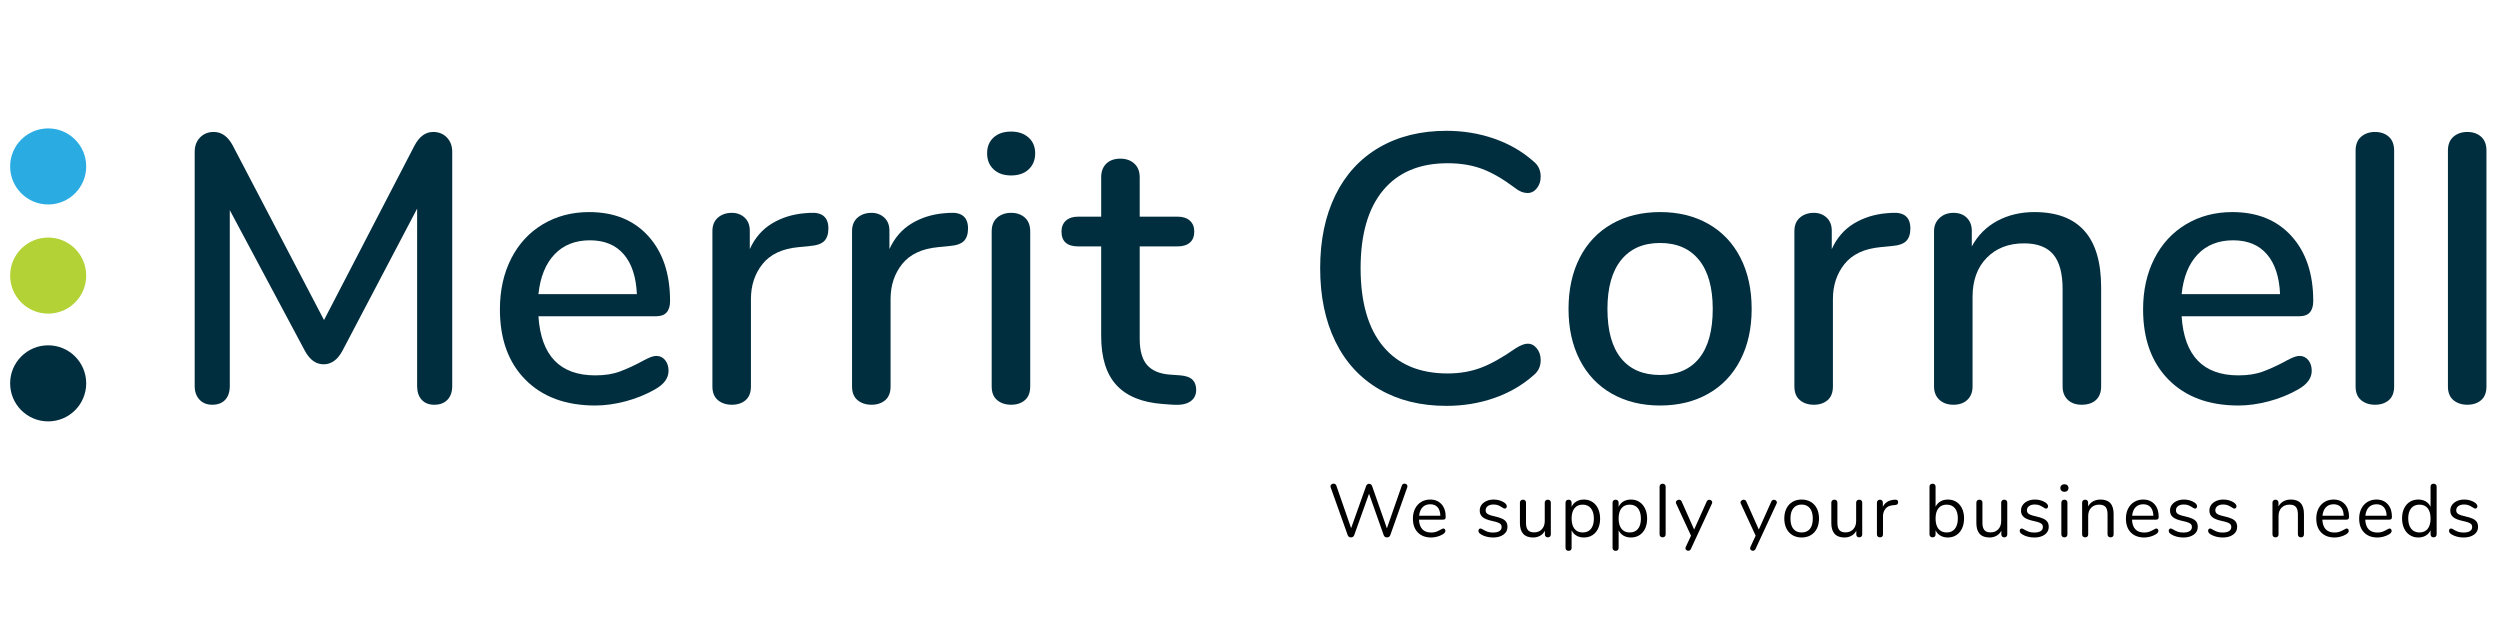
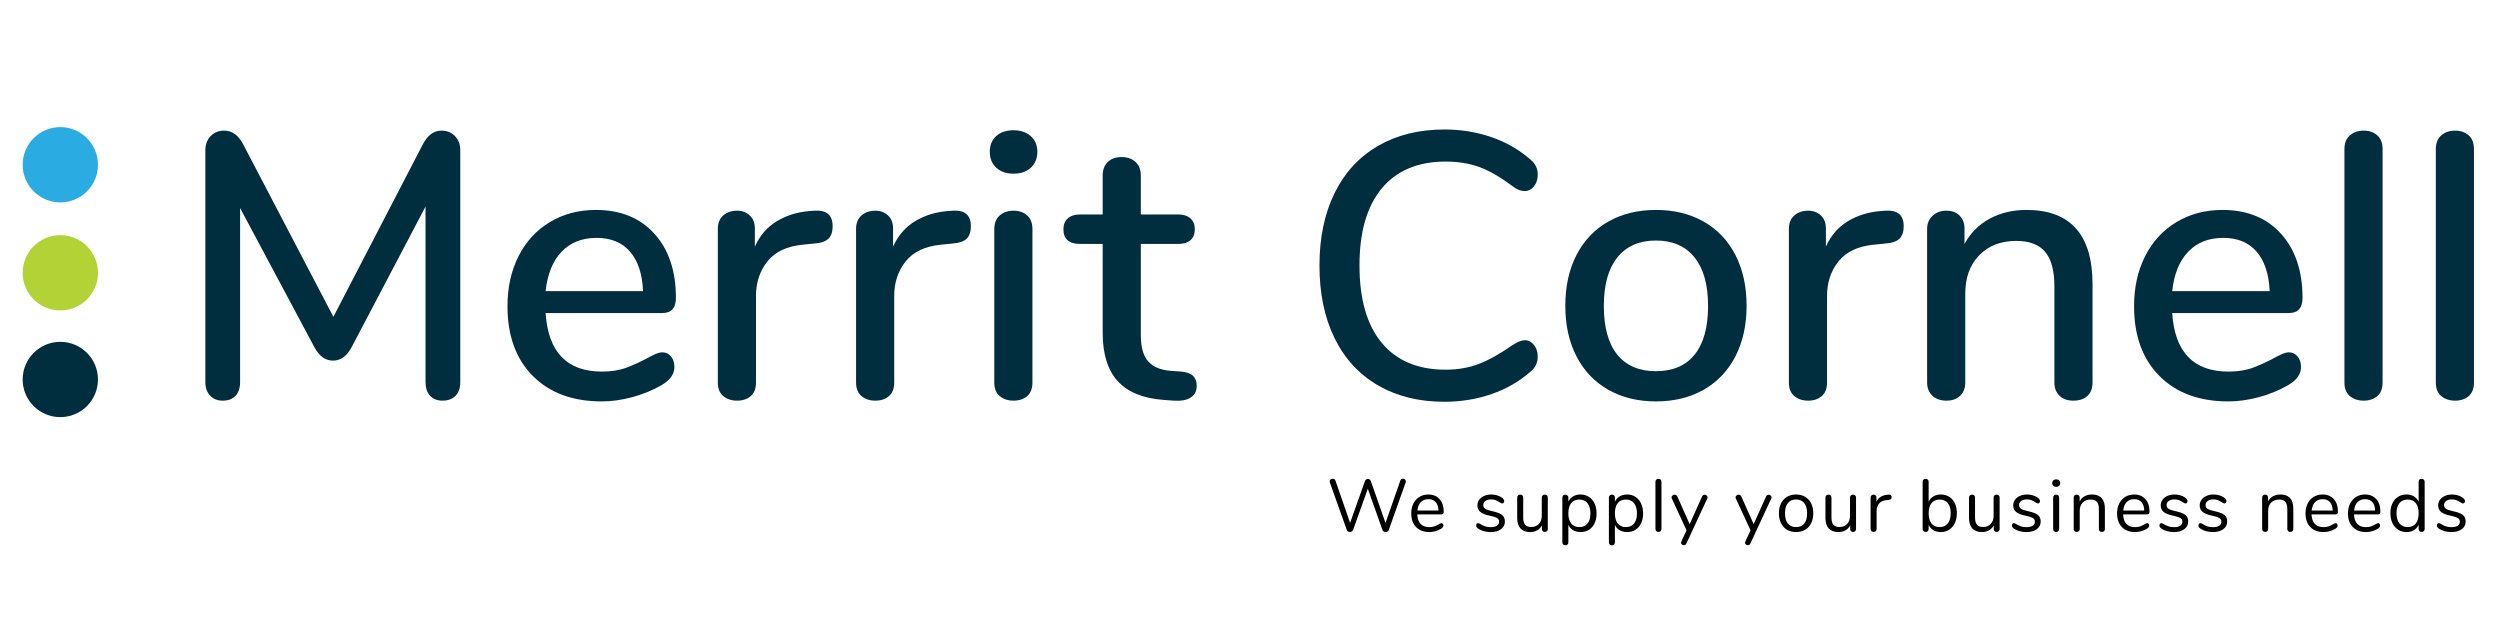
- <svg xmlns="http://www.w3.org/2000/svg" version="1.1" id="Layer_1" x="0px" y="0px" width="700px" height="180px" viewBox="0 0 700 180" enable-background="new 0 0 700 180" xml:space="preserve">
+ <svg xmlns="http://www.w3.org/2000/svg" version="1.1" id="Layer_1" x="0px" y="0px" width="220" height="56" viewBox="0 0 700 180" enable-background="new 0 0 700 180" xml:space="preserve">
  <circle fill="#2AACE3" cx="13.487" cy="46.602" r="10.65" />
  <circle fill="#B3D236" cx="13.487" cy="77.163" r="10.65" />
  <circle fill="#002E3F" cx="13.487" cy="107.338" r="10.65" />
  <g>
    <path fill="#002E3F" d="M125.126,38.497c0.997,1.033,1.496,2.368,1.496,4.006v65.591c0,1.64-0.446,2.921-1.335,3.846   c-0.891,0.925-2.12,1.389-3.686,1.389c-1.496,0-2.67-0.464-3.525-1.389c-0.855-0.925-1.282-2.206-1.282-3.846V58.419L95.856,98.266   c-1.354,2.494-3.098,3.739-5.234,3.739c-2.136,0-3.882-1.245-5.234-3.739L64.342,58.847v49.247c0,1.64-0.427,2.921-1.282,3.846   s-2.066,1.389-3.632,1.389c-1.496,0-2.689-0.48-3.579-1.442c-0.891-0.961-1.335-2.225-1.335-3.792V42.502   c0-1.638,0.497-2.973,1.496-4.006c0.996-1.032,2.278-1.549,3.846-1.549c2.207,0,3.987,1.282,5.341,3.846l25.531,48.82l25.318-48.82   c1.352-2.563,3.098-3.846,5.234-3.846C122.847,36.947,124.128,37.465,125.126,38.497z" />
    <path fill="#002E3F" d="M186.229,100.83c0.642,0.784,0.962,1.78,0.962,2.991c0,2.066-1.282,3.811-3.846,5.234   c-2.494,1.425-5.218,2.528-8.173,3.312c-2.956,0.782-5.787,1.175-8.492,1.175c-8.263,0-14.779-2.403-19.549-7.211   c-4.772-4.807-7.157-11.377-7.157-19.709c0-5.341,1.05-10.077,3.151-14.208c2.1-4.129,5.056-7.334,8.866-9.614   c3.809-2.278,8.136-3.418,12.979-3.418c6.979,0,12.499,2.244,16.558,6.73c4.06,4.487,6.089,10.541,6.089,18.161   c0,2.849-1.281,4.273-3.846,4.273h-33.009c0.711,11.041,6.018,16.558,15.917,16.558c2.634,0,4.914-0.355,6.837-1.068   c1.923-0.711,3.952-1.637,6.089-2.777c0.214-0.142,0.801-0.444,1.763-0.908c0.961-0.462,1.763-0.694,2.403-0.694   C184.77,99.654,185.589,100.047,186.229,100.83z M155.25,71.239c-2.494,2.635-3.989,6.339-4.487,11.11h27.561   c-0.213-4.842-1.441-8.563-3.686-11.164c-2.243-2.599-5.395-3.899-9.454-3.899C161.054,67.286,157.742,68.604,155.25,71.239z" />
    <path fill="#002E3F" d="M231.95,63.975c0,1.567-0.393,2.742-1.175,3.525c-0.785,0.785-2.137,1.247-4.06,1.389l-3.205,0.32   c-4.486,0.427-7.816,1.995-9.988,4.7c-2.173,2.708-3.258,5.982-3.258,9.828V108.2c0,1.71-0.499,2.991-1.496,3.847   c-0.998,0.854-2.28,1.281-3.846,1.281c-1.567,0-2.867-0.427-3.899-1.281c-1.033-0.855-1.549-2.137-1.549-3.847V64.722   c0-1.637,0.516-2.901,1.549-3.792c1.032-0.89,2.332-1.335,3.899-1.335c1.424,0,2.617,0.445,3.579,1.335   c0.961,0.892,1.441,2.12,1.441,3.686v5.128c1.424-3.133,3.489-5.519,6.196-7.157c2.706-1.638,5.769-2.599,9.188-2.885l1.495-0.106   C230.241,59.381,231.95,60.841,231.95,63.975z" />
    <path fill="#002E3F" d="M271.049,63.975c0,1.567-0.393,2.742-1.175,3.525c-0.785,0.785-2.137,1.247-4.06,1.389l-3.205,0.32   c-4.486,0.427-7.816,1.995-9.988,4.7c-2.173,2.708-3.258,5.982-3.258,9.828V108.2c0,1.71-0.499,2.991-1.496,3.847   c-0.998,0.854-2.28,1.281-3.846,1.281c-1.567,0-2.867-0.427-3.899-1.281c-1.033-0.855-1.549-2.137-1.549-3.847V64.722   c0-1.637,0.516-2.901,1.549-3.792c1.032-0.89,2.332-1.335,3.899-1.335c1.424,0,2.617,0.445,3.579,1.335   c0.961,0.892,1.441,2.12,1.441,3.686v5.128c1.424-3.133,3.489-5.519,6.196-7.157c2.706-1.638,5.769-2.599,9.188-2.885l1.495-0.106   C269.34,59.381,271.049,60.841,271.049,63.975z" />
    <path fill="#002E3F" d="M278.205,47.417c-1.212-1.139-1.815-2.634-1.815-4.487c0-1.851,0.604-3.328,1.815-4.433   c1.21-1.104,2.848-1.656,4.914-1.656c1.993,0,3.614,0.552,4.86,1.656c1.245,1.105,1.87,2.582,1.87,4.433   c0,1.853-0.606,3.348-1.816,4.487c-1.212,1.14-2.85,1.709-4.914,1.709C281.053,49.125,279.415,48.557,278.205,47.417z    M279.22,112.047c-1.033-0.855-1.549-2.137-1.549-3.847V64.829c0-1.709,0.516-3.008,1.549-3.899   c1.032-0.89,2.332-1.335,3.899-1.335c1.565,0,2.848,0.445,3.846,1.335c0.997,0.892,1.496,2.19,1.496,3.899V108.2   c0,1.71-0.499,2.991-1.496,3.847c-0.998,0.854-2.28,1.281-3.846,1.281C281.552,113.328,280.252,112.901,279.22,112.047z" />
    <path fill="#002E3F" d="M333.913,106.331c0.676,0.678,1.015,1.621,1.015,2.831c0,1.426-0.552,2.511-1.655,3.258   c-1.105,0.748-2.725,1.05-4.86,0.908l-2.885-0.214c-5.769-0.427-10.078-2.189-12.926-5.287c-2.85-3.099-4.273-7.674-4.273-13.728   V68.995h-6.409c-3.135,0-4.7-1.389-4.7-4.166c0-1.282,0.409-2.297,1.229-3.044c0.817-0.748,1.977-1.122,3.472-1.122h6.409V49.66   c0-1.637,0.481-2.919,1.442-3.846c0.962-0.925,2.26-1.389,3.899-1.389c1.638,0,2.954,0.464,3.952,1.389   c0.997,0.926,1.496,2.208,1.496,3.846v11.003h10.575c1.496,0,2.652,0.374,3.473,1.122c0.817,0.748,1.228,1.763,1.228,3.044   c0,1.354-0.41,2.387-1.228,3.098c-0.82,0.712-1.977,1.068-3.473,1.068h-10.575v25.853c0,3.348,0.694,5.805,2.083,7.371   c1.389,1.567,3.507,2.457,6.356,2.67l2.99,0.214C332.114,105.246,333.235,105.655,333.913,106.331z" />
    <path fill="#002E3F" d="M386.203,109.002c-5.341-3.098-9.438-7.548-12.285-13.354c-2.849-5.804-4.272-12.659-4.272-20.564   c0-7.833,1.424-14.652,4.272-20.458c2.848-5.803,6.944-10.255,12.285-13.353c5.342-3.098,11.607-4.647,18.802-4.647   c4.7,0,9.15,0.731,13.353,2.19c4.201,1.46,7.869,3.579,11.004,6.356c1.352,1.068,2.029,2.494,2.029,4.273   c0,1.282-0.357,2.368-1.068,3.258c-0.713,0.892-1.567,1.335-2.563,1.335c-1.212,0-2.387-0.462-3.525-1.389   c-3.419-2.564-6.535-4.361-9.348-5.395c-2.814-1.032-6-1.549-9.561-1.549c-7.835,0-13.853,2.529-18.054,7.585   c-4.203,5.058-6.303,12.322-6.303,21.792c0,9.544,2.1,16.843,6.303,21.9c4.201,5.057,10.219,7.584,18.054,7.584   c3.418,0,6.533-0.534,9.347-1.603c2.813-1.068,5.999-2.848,9.562-5.341c1.424-0.925,2.599-1.389,3.525-1.389   c0.996,0,1.851,0.445,2.563,1.335c0.711,0.892,1.068,1.977,1.068,3.259c0,1.78-0.678,3.204-2.029,4.272   c-3.135,2.777-6.803,4.897-11.004,6.356c-4.202,1.459-8.652,2.189-13.353,2.189C397.811,113.648,391.545,112.1,386.203,109.002z" />
    <path fill="#002E3F" d="M451.313,110.23c-3.883-2.207-6.873-5.358-8.974-9.454c-2.102-4.095-3.151-8.849-3.151-14.262   c0-5.483,1.05-10.272,3.151-14.368c2.101-4.094,5.091-7.246,8.974-9.454c3.881-2.207,8.386-3.312,13.514-3.312   s9.631,1.105,13.514,3.312c3.881,2.208,6.872,5.36,8.973,9.454c2.101,4.096,3.151,8.885,3.151,14.368   c0,5.413-1.051,10.167-3.151,14.262c-2.101,4.096-5.092,7.247-8.973,9.454c-3.883,2.208-8.386,3.312-13.514,3.312   S455.193,112.438,451.313,110.23z M475.775,100.296c2.527-3.134,3.793-7.727,3.793-13.781c0-5.982-1.282-10.557-3.846-13.727   c-2.564-3.168-6.196-4.754-10.896-4.754s-8.332,1.586-10.896,4.754c-2.563,3.17-3.846,7.745-3.846,13.727   c0,6.055,1.264,10.647,3.792,13.781c2.527,3.135,6.178,4.7,10.95,4.7C469.597,104.996,473.247,103.431,475.775,100.296z" />
    <path fill="#002E3F" d="M534.904,63.975c0,1.567-0.393,2.742-1.175,3.525c-0.785,0.785-2.137,1.247-4.06,1.389l-3.205,0.32   c-4.486,0.427-7.816,1.995-9.988,4.7c-2.173,2.708-3.258,5.982-3.258,9.828V108.2c0,1.71-0.499,2.991-1.496,3.847   c-0.998,0.854-2.28,1.281-3.846,1.281c-1.567,0-2.867-0.427-3.899-1.281c-1.033-0.855-1.549-2.137-1.549-3.847V64.722   c0-1.637,0.516-2.901,1.549-3.792c1.032-0.89,2.332-1.335,3.899-1.335c1.424,0,2.617,0.445,3.579,1.335   c0.961,0.892,1.441,2.12,1.441,3.686v5.128c1.424-3.133,3.489-5.519,6.196-7.157c2.706-1.638,5.769-2.599,9.188-2.885l1.495-0.106   C533.195,59.381,534.904,60.841,534.904,63.975z" />
    <path fill="#002E3F" d="M588.316,80.426V108.2c0,1.64-0.48,2.903-1.442,3.793c-0.961,0.89-2.297,1.335-4.006,1.335   c-1.639,0-2.938-0.464-3.899-1.389c-0.961-0.925-1.441-2.172-1.441-3.739V80.96c0-4.415-0.873-7.655-2.617-9.721   c-1.746-2.065-4.471-3.098-8.173-3.098c-4.345,0-7.835,1.354-10.469,4.06c-2.636,2.707-3.952,6.339-3.952,10.896V108.2   c0,1.567-0.481,2.814-1.442,3.739c-0.962,0.925-2.262,1.389-3.899,1.389c-1.639,0-2.956-0.464-3.952-1.389   c-0.998-0.925-1.496-2.172-1.496-3.739V64.722c0-1.496,0.516-2.724,1.549-3.686c1.032-0.961,2.332-1.442,3.899-1.442   c1.565,0,2.813,0.464,3.739,1.389c0.925,0.926,1.389,2.136,1.389,3.632v4.38c1.709-3.133,4.095-5.518,7.157-7.157   c3.062-1.637,6.517-2.457,10.362-2.457C582.084,59.381,588.316,66.396,588.316,80.426z" />
    <path fill="#002E3F" d="M646.321,100.83c0.642,0.784,0.962,1.78,0.962,2.991c0,2.066-1.282,3.811-3.846,5.234   c-2.494,1.425-5.218,2.528-8.173,3.312c-2.956,0.782-5.787,1.175-8.492,1.175c-8.263,0-14.779-2.403-19.55-7.211   c-4.771-4.807-7.157-11.377-7.157-19.709c0-5.341,1.05-10.077,3.151-14.208c2.101-4.129,5.057-7.334,8.867-9.614   c3.809-2.278,8.135-3.418,12.979-3.418c6.979,0,12.498,2.244,16.558,6.73c4.06,4.487,6.089,10.541,6.089,18.161   c0,2.849-1.281,4.273-3.846,4.273h-33.009c0.711,11.041,6.017,16.558,15.917,16.558c2.634,0,4.914-0.355,6.837-1.068   c1.923-0.711,3.952-1.637,6.089-2.777c0.214-0.142,0.801-0.444,1.763-0.908c0.961-0.462,1.763-0.694,2.403-0.694   C644.861,99.654,645.681,100.047,646.321,100.83z M615.342,71.239c-2.493,2.635-3.989,6.339-4.486,11.11h27.561   c-0.213-4.842-1.441-8.563-3.686-11.164c-2.243-2.599-5.395-3.899-9.454-3.899C621.146,67.286,617.834,68.604,615.342,71.239z" />
    <path fill="#002E3F" d="M661.116,112.047c-1.033-0.855-1.549-2.137-1.549-3.847V42.182c0-1.709,0.516-3.008,1.549-3.899   c1.032-0.89,2.332-1.335,3.899-1.335c1.565,0,2.848,0.446,3.846,1.335c0.997,0.892,1.496,2.19,1.496,3.899V108.2   c0,1.71-0.499,2.991-1.496,3.847c-0.998,0.854-2.28,1.281-3.846,1.281C663.448,113.328,662.148,112.901,661.116,112.047z" />
    <path fill="#002E3F" d="M686.967,112.047c-1.033-0.855-1.549-2.137-1.549-3.847V42.182c0-1.709,0.516-3.008,1.549-3.899   c1.032-0.89,2.332-1.335,3.899-1.335c1.565,0,2.848,0.446,3.846,1.335c0.997,0.892,1.496,2.19,1.496,3.899V108.2   c0,1.71-0.499,2.991-1.496,3.847c-0.998,0.854-2.28,1.281-3.846,1.281C689.299,113.328,687.999,112.901,686.967,112.047z" />
  </g>
  <g>
    <path d="M392.799,135.556c0.141-0.091,0.295-0.136,0.463-0.136c0.223,0,0.416,0.066,0.577,0.199s0.241,0.312,0.241,0.535   c0,0.099-0.021,0.21-0.063,0.336l-4.746,13.377c-0.07,0.196-0.189,0.347-0.357,0.452c-0.168,0.104-0.357,0.157-0.566,0.157   c-0.197,0-0.379-0.053-0.547-0.157c-0.168-0.105-0.287-0.256-0.356-0.452l-4.116-11.634l-4.158,11.634   c-0.07,0.196-0.188,0.347-0.356,0.452c-0.168,0.104-0.351,0.157-0.546,0.157c-0.196,0-0.379-0.053-0.547-0.157   c-0.168-0.105-0.287-0.256-0.356-0.452l-4.767-13.377c-0.043-0.111-0.063-0.217-0.063-0.314c0-0.224,0.087-0.406,0.263-0.546   c0.175-0.14,0.375-0.21,0.599-0.21c0.168,0,0.325,0.045,0.472,0.136c0.147,0.092,0.249,0.229,0.305,0.41l4.137,11.928l4.201-11.802   c0.069-0.21,0.182-0.368,0.336-0.473c0.153-0.105,0.321-0.157,0.504-0.157c0.182,0,0.35,0.056,0.504,0.168s0.266,0.272,0.336,0.482   l4.137,11.823l4.18-11.97C392.561,135.784,392.659,135.647,392.799,135.556z" />
    <path d="M404.539,148.167c0.111,0.126,0.168,0.287,0.168,0.482c0,0.351-0.246,0.672-0.735,0.966   c-0.505,0.294-1.036,0.515-1.597,0.662c-0.56,0.146-1.105,0.221-1.638,0.221c-1.582,0-2.831-0.47-3.749-1.407   c-0.916-0.938-1.375-2.233-1.375-3.885c0-1.051,0.203-1.978,0.609-2.783c0.406-0.805,0.977-1.431,1.711-1.879   c0.735-0.448,1.572-0.672,2.51-0.672c1.33,0,2.387,0.434,3.171,1.302s1.177,2.044,1.177,3.527c0,0.28-0.057,0.483-0.168,0.609   c-0.113,0.126-0.295,0.189-0.547,0.189h-6.762c0.126,2.407,1.268,3.611,3.423,3.611c0.546,0,1.015-0.073,1.407-0.221   c0.392-0.146,0.812-0.346,1.26-0.598c0.364-0.21,0.609-0.315,0.735-0.315C404.293,147.978,404.426,148.041,404.539,148.167z    M398.313,142.034c-0.539,0.561-0.858,1.352-0.956,2.373h5.942c-0.027-1.035-0.287-1.83-0.776-2.383   c-0.49-0.553-1.176-0.83-2.058-0.83C399.568,141.194,398.851,141.475,398.313,142.034z" />
    <path d="M416.203,150.267c-0.58-0.154-1.096-0.371-1.543-0.651c-0.252-0.168-0.431-0.325-0.535-0.472   c-0.105-0.147-0.158-0.326-0.158-0.536c0-0.182,0.053-0.332,0.158-0.451c0.104-0.119,0.241-0.179,0.409-0.179   s0.413,0.105,0.735,0.315c0.42,0.252,0.836,0.451,1.249,0.598c0.413,0.147,0.927,0.221,1.544,0.221   c0.756,0,1.344-0.133,1.764-0.398s0.63-0.651,0.63-1.155c0-0.308-0.077-0.557-0.231-0.745c-0.154-0.189-0.42-0.357-0.798-0.505   c-0.378-0.146-0.931-0.297-1.659-0.451c-1.232-0.266-2.113-0.623-2.646-1.071c-0.532-0.447-0.798-1.057-0.798-1.826   c0-0.603,0.168-1.135,0.504-1.597s0.801-0.825,1.396-1.092c0.595-0.266,1.271-0.398,2.026-0.398c0.546,0,1.074,0.073,1.585,0.22   c0.512,0.147,0.963,0.354,1.355,0.62c0.476,0.336,0.713,0.686,0.713,1.05c0,0.182-0.056,0.336-0.168,0.462   c-0.111,0.126-0.244,0.188-0.398,0.188c-0.168,0-0.42-0.118-0.756-0.356c-0.393-0.252-0.764-0.448-1.113-0.588   s-0.784-0.21-1.302-0.21c-0.658,0-1.187,0.146-1.585,0.44c-0.399,0.294-0.6,0.687-0.6,1.177c0,0.308,0.074,0.556,0.221,0.745   c0.147,0.189,0.393,0.357,0.735,0.504c0.343,0.147,0.837,0.291,1.48,0.431c0.952,0.21,1.69,0.44,2.216,0.693   c0.525,0.252,0.898,0.56,1.123,0.924s0.336,0.826,0.336,1.386c0,0.882-0.371,1.593-1.113,2.132s-1.722,0.809-2.939,0.809   C417.396,150.498,416.784,150.421,416.203,150.267z" />
    <path d="M434.012,140.145c0.146,0.154,0.221,0.357,0.221,0.609v8.883c0,0.238-0.074,0.434-0.221,0.588   c-0.147,0.154-0.354,0.231-0.619,0.231c-0.253,0-0.452-0.074-0.6-0.221c-0.146-0.147-0.221-0.34-0.221-0.578v-1.05   c-0.322,0.616-0.773,1.085-1.354,1.407c-0.582,0.322-1.236,0.483-1.964,0.483c-1.218,0-2.136-0.34-2.751-1.019   c-0.616-0.68-0.924-1.684-0.924-3.014v-5.712c0-0.252,0.076-0.455,0.23-0.609s0.364-0.23,0.631-0.23   c0.266,0,0.473,0.076,0.619,0.23s0.221,0.357,0.221,0.609v5.67c0,0.91,0.182,1.578,0.545,2.005   c0.365,0.428,0.938,0.641,1.723,0.641c0.896,0,1.617-0.29,2.163-0.871s0.819-1.348,0.819-2.3v-5.145   c0-0.252,0.076-0.455,0.23-0.609s0.364-0.23,0.631-0.23C433.658,139.914,433.864,139.99,434.012,140.145z" />
    <path d="M445.865,140.544c0.687,0.448,1.219,1.074,1.597,1.879c0.378,0.806,0.567,1.74,0.567,2.804   c0,1.064-0.189,1.992-0.567,2.782c-0.378,0.791-0.907,1.404-1.585,1.838c-0.68,0.434-1.475,0.651-2.384,0.651   c-0.798,0-1.495-0.176-2.09-0.525s-1.046-0.847-1.354-1.491v4.936c0,0.252-0.073,0.451-0.221,0.598   c-0.146,0.147-0.354,0.221-0.619,0.221s-0.477-0.077-0.63-0.23c-0.154-0.154-0.231-0.351-0.231-0.588v-12.663   c0-0.252,0.077-0.455,0.231-0.609c0.153-0.154,0.364-0.23,0.63-0.23s0.473,0.076,0.619,0.23c0.147,0.154,0.221,0.357,0.221,0.609   v1.134c0.309-0.644,0.76-1.141,1.354-1.491c0.595-0.35,1.292-0.524,2.09-0.524C444.389,139.872,445.18,140.096,445.865,140.544z    M445.467,148.083c0.547-0.673,0.819-1.624,0.819-2.856c0-1.231-0.272-2.194-0.819-2.888c-0.546-0.692-1.316-1.039-2.311-1.039   s-1.76,0.336-2.299,1.008s-0.809,1.631-0.809,2.877s0.27,2.209,0.809,2.888s1.305,1.019,2.299,1.019   S444.921,148.755,445.467,148.083z" />
    <path d="M459.032,140.544c0.687,0.448,1.218,1.074,1.597,1.879c0.377,0.806,0.566,1.74,0.566,2.804   c0,1.064-0.189,1.992-0.566,2.782c-0.379,0.791-0.907,1.404-1.586,1.838c-0.68,0.434-1.474,0.651-2.383,0.651   c-0.799,0-1.495-0.176-2.09-0.525c-0.596-0.35-1.047-0.847-1.355-1.491v4.936c0,0.252-0.072,0.451-0.22,0.598   c-0.147,0.147-0.354,0.221-0.62,0.221s-0.476-0.077-0.629-0.23c-0.154-0.154-0.231-0.351-0.231-0.588v-12.663   c0-0.252,0.077-0.455,0.231-0.609c0.153-0.154,0.363-0.23,0.629-0.23s0.473,0.076,0.62,0.23s0.22,0.357,0.22,0.609v1.134   c0.309-0.644,0.76-1.141,1.355-1.491c0.595-0.35,1.291-0.524,2.09-0.524C457.555,139.872,458.346,140.096,459.032,140.544z    M458.633,148.083c0.547-0.673,0.82-1.624,0.82-2.856c0-1.231-0.273-2.194-0.82-2.888c-0.545-0.692-1.315-1.039-2.31-1.039   s-1.761,0.336-2.3,1.008s-0.809,1.631-0.809,2.877s0.27,2.209,0.809,2.888s1.306,1.019,2.3,1.019S458.088,148.755,458.633,148.083z   " />
    <path d="M464.922,150.235c-0.16-0.147-0.24-0.354-0.24-0.62V136.28c0-0.266,0.08-0.473,0.24-0.619   c0.161-0.147,0.368-0.221,0.62-0.221c0.237,0,0.438,0.073,0.599,0.221c0.16,0.146,0.241,0.354,0.241,0.619v13.335   c0,0.267-0.081,0.473-0.241,0.62c-0.161,0.146-0.361,0.221-0.599,0.221C465.29,150.456,465.083,150.382,464.922,150.235z" />
    <path d="M478.604,139.935c0.211,0,0.399,0.07,0.567,0.21c0.168,0.141,0.252,0.315,0.252,0.525c0,0.126-0.028,0.238-0.084,0.336   l-5.901,12.726c-0.07,0.154-0.172,0.273-0.305,0.357s-0.27,0.126-0.409,0.126c-0.21,0-0.396-0.066-0.556-0.2   c-0.162-0.133-0.242-0.304-0.242-0.514c0-0.112,0.027-0.225,0.084-0.336l1.471-3.172l-4.158-8.987   c-0.057-0.098-0.084-0.203-0.084-0.315c0-0.21,0.094-0.392,0.283-0.546s0.395-0.23,0.619-0.23c0.141,0,0.276,0.042,0.41,0.126   c0.133,0.084,0.234,0.203,0.305,0.356l3.506,7.875l3.508-7.833C478.023,140.103,478.268,139.935,478.604,139.935z" />
    <path d="M496.706,139.935c0.21,0,0.399,0.07,0.567,0.21c0.168,0.141,0.252,0.315,0.252,0.525c0,0.126-0.029,0.238-0.084,0.336   l-5.901,12.726c-0.07,0.154-0.172,0.273-0.305,0.357c-0.134,0.084-0.27,0.126-0.409,0.126c-0.211,0-0.396-0.066-0.557-0.2   c-0.161-0.133-0.242-0.304-0.242-0.514c0-0.112,0.028-0.225,0.084-0.336l1.471-3.172l-4.158-8.987   c-0.057-0.098-0.084-0.203-0.084-0.315c0-0.21,0.095-0.392,0.283-0.546c0.189-0.154,0.396-0.23,0.619-0.23   c0.141,0,0.277,0.042,0.41,0.126s0.234,0.203,0.305,0.356l3.507,7.875l3.507-7.833C496.125,140.103,496.37,139.935,496.706,139.935   z" />
    <path d="M501.903,149.847c-0.735-0.434-1.302-1.054-1.701-1.858s-0.599-1.739-0.599-2.804c0-1.063,0.199-1.998,0.599-2.804   c0.399-0.805,0.966-1.424,1.701-1.858c0.735-0.434,1.585-0.65,2.552-0.65c0.966,0,1.819,0.217,2.562,0.65   c0.742,0.435,1.313,1.054,1.712,1.858c0.398,0.806,0.598,1.74,0.598,2.804c0,1.064-0.199,1.999-0.598,2.804   c-0.399,0.805-0.97,1.425-1.712,1.858s-1.596,0.651-2.562,0.651C503.488,150.498,502.639,150.28,501.903,149.847z M506.775,148.093   c0.539-0.664,0.809-1.634,0.809-2.908c0-1.246-0.273-2.208-0.819-2.888c-0.546-0.679-1.315-1.019-2.31-1.019   s-1.764,0.34-2.311,1.019c-0.546,0.68-0.818,1.642-0.818,2.888c0,1.26,0.27,2.226,0.809,2.898c0.538,0.672,1.313,1.008,2.32,1.008   S506.236,148.758,506.775,148.093z" />
    <path d="M521.201,140.145c0.147,0.154,0.221,0.357,0.221,0.609v8.883c0,0.238-0.073,0.434-0.221,0.588   c-0.146,0.154-0.354,0.231-0.619,0.231c-0.252,0-0.451-0.074-0.598-0.221c-0.147-0.147-0.221-0.34-0.221-0.578v-1.05   c-0.322,0.616-0.773,1.085-1.355,1.407c-0.58,0.322-1.235,0.483-1.963,0.483c-1.218,0-2.135-0.34-2.751-1.019   c-0.616-0.68-0.924-1.684-0.924-3.014v-5.712c0-0.252,0.077-0.455,0.231-0.609c0.153-0.154,0.363-0.23,0.629-0.23   s0.473,0.076,0.62,0.23s0.22,0.357,0.22,0.609v5.67c0,0.91,0.183,1.578,0.547,2.005c0.363,0.428,0.938,0.641,1.722,0.641   c0.896,0,1.617-0.29,2.163-0.871s0.818-1.348,0.818-2.3v-5.145c0-0.252,0.077-0.455,0.231-0.609c0.153-0.154,0.364-0.23,0.63-0.23   S521.055,139.99,521.201,140.145z" />
    <path d="M531.481,140.628c0,0.224-0.063,0.402-0.188,0.535c-0.127,0.133-0.344,0.214-0.651,0.241l-0.63,0.063   c-0.938,0.084-1.635,0.417-2.09,0.997c-0.455,0.581-0.683,1.264-0.683,2.048v5.103c0,0.28-0.077,0.49-0.231,0.63   c-0.154,0.141-0.356,0.211-0.608,0.211s-0.459-0.074-0.62-0.221c-0.16-0.147-0.24-0.354-0.24-0.62v-8.861   c0-0.266,0.084-0.473,0.252-0.62c0.168-0.146,0.37-0.22,0.608-0.22c0.224,0,0.413,0.073,0.567,0.22   c0.153,0.147,0.23,0.347,0.23,0.599v1.176c0.294-0.615,0.711-1.084,1.25-1.406s1.158-0.512,1.857-0.567l0.295-0.021   C531.188,139.872,531.481,140.109,531.481,140.628z" />
    <path d="M547.777,140.522c0.686,0.435,1.218,1.05,1.596,1.848c0.378,0.799,0.566,1.723,0.566,2.772   c0,1.064-0.188,1.999-0.566,2.804s-0.91,1.432-1.596,1.879c-0.687,0.448-1.478,0.673-2.373,0.673c-0.799,0-1.494-0.176-2.09-0.525   s-1.047-0.847-1.354-1.491v1.134c0,0.252-0.073,0.455-0.22,0.609c-0.147,0.154-0.354,0.231-0.62,0.231   c-0.267,0-0.476-0.077-0.63-0.231s-0.23-0.357-0.23-0.609V136.26c0-0.238,0.076-0.434,0.23-0.588s0.363-0.231,0.63-0.231   c0.266,0,0.473,0.073,0.62,0.221c0.146,0.146,0.22,0.347,0.22,0.599v5.628c0.308-0.644,0.759-1.141,1.354-1.491   c0.596-0.35,1.291-0.524,2.09-0.524C546.3,139.872,547.091,140.089,547.777,140.522z M547.378,148.051   c0.546-0.692,0.819-1.662,0.819-2.908c0-1.218-0.273-2.163-0.819-2.835s-1.315-1.008-2.31-1.008s-1.762,0.336-2.3,1.008   c-0.539,0.672-0.809,1.631-0.809,2.877s0.27,2.209,0.809,2.888c0.538,0.679,1.306,1.019,2.3,1.019S546.832,148.744,547.378,148.051   z" />
    <path d="M561.814,140.145c0.147,0.154,0.221,0.357,0.221,0.609v8.883c0,0.238-0.073,0.434-0.221,0.588   c-0.146,0.154-0.354,0.231-0.619,0.231c-0.252,0-0.451-0.074-0.598-0.221c-0.147-0.147-0.221-0.34-0.221-0.578v-1.05   c-0.322,0.616-0.773,1.085-1.355,1.407c-0.58,0.322-1.235,0.483-1.963,0.483c-1.218,0-2.135-0.34-2.751-1.019   c-0.616-0.68-0.924-1.684-0.924-3.014v-5.712c0-0.252,0.077-0.455,0.231-0.609c0.153-0.154,0.363-0.23,0.629-0.23   s0.473,0.076,0.62,0.23s0.22,0.357,0.22,0.609v5.67c0,0.91,0.183,1.578,0.547,2.005c0.363,0.428,0.938,0.641,1.722,0.641   c0.896,0,1.617-0.29,2.163-0.871s0.818-1.348,0.818-2.3v-5.145c0-0.252,0.077-0.455,0.231-0.609c0.153-0.154,0.364-0.23,0.63-0.23   S561.668,139.99,561.814,140.145z" />
    <path d="M567.758,150.267c-0.58-0.154-1.096-0.371-1.543-0.651c-0.252-0.168-0.431-0.325-0.535-0.472   c-0.105-0.147-0.158-0.326-0.158-0.536c0-0.182,0.053-0.332,0.158-0.451c0.104-0.119,0.241-0.179,0.409-0.179   s0.413,0.105,0.735,0.315c0.42,0.252,0.836,0.451,1.249,0.598c0.413,0.147,0.927,0.221,1.544,0.221   c0.756,0,1.344-0.133,1.764-0.398s0.63-0.651,0.63-1.155c0-0.308-0.077-0.557-0.231-0.745c-0.154-0.189-0.42-0.357-0.798-0.505   c-0.378-0.146-0.931-0.297-1.659-0.451c-1.232-0.266-2.113-0.623-2.646-1.071c-0.532-0.447-0.798-1.057-0.798-1.826   c0-0.603,0.168-1.135,0.504-1.597s0.801-0.825,1.396-1.092c0.595-0.266,1.271-0.398,2.026-0.398c0.546,0,1.074,0.073,1.585,0.22   c0.512,0.147,0.963,0.354,1.355,0.62c0.476,0.336,0.713,0.686,0.713,1.05c0,0.182-0.056,0.336-0.168,0.462   c-0.111,0.126-0.244,0.188-0.398,0.188c-0.168,0-0.42-0.118-0.756-0.356c-0.393-0.252-0.764-0.448-1.113-0.588   s-0.784-0.21-1.302-0.21c-0.658,0-1.187,0.146-1.585,0.44c-0.399,0.294-0.6,0.687-0.6,1.177c0,0.308,0.074,0.556,0.221,0.745   c0.147,0.189,0.393,0.357,0.735,0.504c0.343,0.147,0.837,0.291,1.48,0.431c0.952,0.21,1.69,0.44,2.216,0.693   c0.525,0.252,0.898,0.56,1.123,0.924s0.336,0.826,0.336,1.386c0,0.882-0.371,1.593-1.113,2.132s-1.722,0.809-2.939,0.809   C568.951,150.498,568.339,150.421,567.758,150.267z" />
    <path d="M577.219,137.415c-0.21-0.196-0.315-0.455-0.315-0.777c0-0.308,0.105-0.56,0.315-0.756s0.482-0.294,0.818-0.294   s0.609,0.098,0.819,0.294s0.315,0.448,0.315,0.756c0,0.322-0.105,0.581-0.315,0.777c-0.21,0.195-0.483,0.294-0.819,0.294   S577.429,137.61,577.219,137.415z M577.418,150.235c-0.161-0.147-0.241-0.354-0.241-0.62v-8.861c0-0.266,0.08-0.473,0.241-0.62   c0.16-0.146,0.367-0.22,0.619-0.22s0.455,0.073,0.609,0.22c0.154,0.147,0.23,0.354,0.23,0.62v8.861c0,0.28-0.076,0.49-0.23,0.63   c-0.154,0.141-0.357,0.211-0.609,0.211S577.578,150.382,577.418,150.235z" />
    <path d="M591.813,143.925v5.69c0,0.267-0.073,0.473-0.221,0.62c-0.147,0.146-0.354,0.221-0.619,0.221   c-0.267,0-0.476-0.074-0.63-0.221c-0.154-0.147-0.231-0.354-0.231-0.62v-5.586c0-0.951-0.186-1.645-0.556-2.079   c-0.371-0.434-0.963-0.65-1.775-0.65c-0.938,0-1.688,0.287-2.246,0.86c-0.561,0.574-0.841,1.352-0.841,2.331v5.124   c0,0.267-0.073,0.473-0.22,0.62c-0.147,0.146-0.354,0.221-0.62,0.221c-0.267,0-0.476-0.074-0.63-0.221   c-0.154-0.147-0.23-0.354-0.23-0.62v-8.861c0-0.252,0.076-0.455,0.23-0.609s0.363-0.23,0.63-0.23c0.252,0,0.452,0.076,0.599,0.23   s0.221,0.351,0.221,0.588v1.071c0.336-0.63,0.805-1.109,1.406-1.438s1.288-0.493,2.059-0.493   C590.588,139.872,591.813,141.223,591.813,143.925z" />
    <path d="M604.182,148.167c0.112,0.126,0.168,0.287,0.168,0.482c0,0.351-0.244,0.672-0.734,0.966   c-0.504,0.294-1.037,0.515-1.596,0.662c-0.561,0.146-1.106,0.221-1.639,0.221c-1.582,0-2.832-0.47-3.748-1.407   c-0.918-0.938-1.376-2.233-1.376-3.885c0-1.051,0.203-1.978,0.609-2.783c0.405-0.805,0.976-1.431,1.712-1.879   c0.734-0.448,1.57-0.672,2.509-0.672c1.33,0,2.387,0.434,3.171,1.302s1.176,2.044,1.176,3.527c0,0.28-0.056,0.483-0.168,0.609   c-0.111,0.126-0.293,0.189-0.545,0.189h-6.763c0.126,2.407,1.267,3.611,3.423,3.611c0.547,0,1.016-0.073,1.407-0.221   c0.392-0.146,0.812-0.346,1.26-0.598c0.364-0.21,0.609-0.315,0.735-0.315C603.938,147.978,604.07,148.041,604.182,148.167z    M597.955,142.034c-0.539,0.561-0.857,1.352-0.955,2.373h5.943c-0.028-1.035-0.287-1.83-0.777-2.383s-1.176-0.83-2.059-0.83   C599.212,141.194,598.494,141.475,597.955,142.034z" />
    <path d="M609.484,150.267c-0.58-0.154-1.096-0.371-1.543-0.651c-0.252-0.168-0.431-0.325-0.535-0.472   c-0.105-0.147-0.158-0.326-0.158-0.536c0-0.182,0.053-0.332,0.158-0.451c0.104-0.119,0.241-0.179,0.409-0.179   s0.413,0.105,0.735,0.315c0.42,0.252,0.836,0.451,1.249,0.598c0.413,0.147,0.927,0.221,1.544,0.221   c0.756,0,1.344-0.133,1.764-0.398s0.629-0.651,0.629-1.155c0-0.308-0.076-0.557-0.23-0.745c-0.154-0.189-0.42-0.357-0.797-0.505   c-0.379-0.146-0.932-0.297-1.66-0.451c-1.232-0.266-2.113-0.623-2.646-1.071c-0.532-0.447-0.798-1.057-0.798-1.826   c0-0.603,0.168-1.135,0.504-1.597s0.801-0.825,1.396-1.092c0.595-0.266,1.271-0.398,2.025-0.398c0.547,0,1.076,0.073,1.586,0.22   c0.512,0.147,0.963,0.354,1.355,0.62c0.475,0.336,0.713,0.686,0.713,1.05c0,0.182-0.055,0.336-0.168,0.462   c-0.111,0.126-0.244,0.188-0.398,0.188c-0.168,0-0.42-0.118-0.756-0.356c-0.393-0.252-0.764-0.448-1.113-0.588   s-0.783-0.21-1.303-0.21c-0.657,0-1.186,0.146-1.584,0.44c-0.399,0.294-0.6,0.687-0.6,1.177c0,0.308,0.074,0.556,0.221,0.745   c0.147,0.189,0.393,0.357,0.735,0.504c0.343,0.147,0.837,0.291,1.481,0.431c0.951,0.21,1.689,0.44,2.215,0.693   c0.525,0.252,0.898,0.56,1.123,0.924s0.336,0.826,0.336,1.386c0,0.882-0.371,1.593-1.113,2.132s-1.721,0.809-2.939,0.809   C610.678,150.498,610.065,150.421,609.484,150.267z" />
    <path d="M620.51,150.267c-0.582-0.154-1.096-0.371-1.545-0.651c-0.252-0.168-0.43-0.325-0.535-0.472   c-0.105-0.147-0.156-0.326-0.156-0.536c0-0.182,0.051-0.332,0.156-0.451s0.242-0.179,0.41-0.179s0.412,0.105,0.734,0.315   c0.42,0.252,0.836,0.451,1.25,0.598c0.412,0.147,0.928,0.221,1.543,0.221c0.756,0,1.344-0.133,1.764-0.398s0.631-0.651,0.631-1.155   c0-0.308-0.078-0.557-0.23-0.745c-0.154-0.189-0.42-0.357-0.799-0.505c-0.377-0.146-0.932-0.297-1.658-0.451   c-1.232-0.266-2.115-0.623-2.646-1.071c-0.533-0.447-0.799-1.057-0.799-1.826c0-0.603,0.168-1.135,0.504-1.597   s0.803-0.825,1.396-1.092c0.596-0.266,1.271-0.398,2.027-0.398c0.547,0,1.074,0.073,1.586,0.22c0.51,0.147,0.963,0.354,1.354,0.62   c0.477,0.336,0.715,0.686,0.715,1.05c0,0.182-0.057,0.336-0.168,0.462c-0.113,0.126-0.246,0.188-0.398,0.188   c-0.168,0-0.42-0.118-0.758-0.356c-0.391-0.252-0.762-0.448-1.111-0.588c-0.352-0.14-0.785-0.21-1.303-0.21   c-0.658,0-1.186,0.146-1.586,0.44c-0.398,0.294-0.598,0.687-0.598,1.177c0,0.308,0.072,0.556,0.221,0.745   c0.146,0.189,0.391,0.357,0.734,0.504c0.344,0.147,0.836,0.291,1.48,0.431c0.951,0.21,1.691,0.44,2.215,0.693   c0.525,0.252,0.9,0.56,1.125,0.924c0.223,0.364,0.336,0.826,0.336,1.386c0,0.882-0.371,1.593-1.113,2.132s-1.723,0.809-2.941,0.809   C621.703,150.498,621.09,150.421,620.51,150.267z" />
    <path d="M645.109,143.925v5.69c0,0.267-0.072,0.473-0.219,0.62c-0.148,0.146-0.355,0.221-0.621,0.221s-0.475-0.074-0.629-0.221   c-0.154-0.147-0.23-0.354-0.23-0.62v-5.586c0-0.951-0.188-1.645-0.557-2.079c-0.371-0.434-0.963-0.65-1.775-0.65   c-0.938,0-1.688,0.287-2.246,0.86c-0.561,0.574-0.84,1.352-0.84,2.331v5.124c0,0.267-0.074,0.473-0.221,0.62   c-0.148,0.146-0.354,0.221-0.621,0.221c-0.266,0-0.475-0.074-0.629-0.221c-0.154-0.147-0.23-0.354-0.23-0.62v-8.861   c0-0.252,0.076-0.455,0.23-0.609s0.363-0.23,0.629-0.23c0.254,0,0.453,0.076,0.6,0.23s0.221,0.351,0.221,0.588v1.071   c0.336-0.63,0.805-1.109,1.406-1.438s1.289-0.493,2.059-0.493C643.885,139.872,645.109,141.223,645.109,143.925z" />
    <path d="M657.479,148.167c0.113,0.126,0.168,0.287,0.168,0.482c0,0.351-0.244,0.672-0.734,0.966   c-0.504,0.294-1.035,0.515-1.596,0.662c-0.561,0.146-1.105,0.221-1.639,0.221c-1.582,0-2.832-0.47-3.748-1.407   c-0.916-0.938-1.375-2.233-1.375-3.885c0-1.051,0.203-1.978,0.609-2.783c0.404-0.805,0.977-1.431,1.711-1.879   s1.57-0.672,2.51-0.672c1.33,0,2.387,0.434,3.17,1.302c0.785,0.868,1.176,2.044,1.176,3.527c0,0.28-0.055,0.483-0.168,0.609   c-0.111,0.126-0.293,0.189-0.545,0.189h-6.762c0.125,2.407,1.266,3.611,3.422,3.611c0.547,0,1.016-0.073,1.408-0.221   c0.391-0.146,0.811-0.346,1.26-0.598c0.363-0.21,0.609-0.315,0.734-0.315C657.234,147.978,657.367,148.041,657.479,148.167z    M651.252,142.034c-0.539,0.561-0.857,1.352-0.955,2.373h5.943c-0.027-1.035-0.287-1.83-0.777-2.383s-1.176-0.83-2.057-0.83   C652.51,141.194,651.791,141.475,651.252,142.034z" />
    <path d="M669.49,148.167c0.113,0.126,0.168,0.287,0.168,0.482c0,0.351-0.244,0.672-0.734,0.966   c-0.504,0.294-1.035,0.515-1.596,0.662c-0.561,0.146-1.105,0.221-1.639,0.221c-1.582,0-2.832-0.47-3.748-1.407   c-0.916-0.938-1.375-2.233-1.375-3.885c0-1.051,0.203-1.978,0.609-2.783c0.404-0.805,0.977-1.431,1.711-1.879   s1.57-0.672,2.51-0.672c1.33,0,2.387,0.434,3.17,1.302c0.785,0.868,1.176,2.044,1.176,3.527c0,0.28-0.055,0.483-0.168,0.609   c-0.111,0.126-0.293,0.189-0.545,0.189h-6.762c0.125,2.407,1.266,3.611,3.422,3.611c0.547,0,1.016-0.073,1.408-0.221   c0.391-0.146,0.811-0.346,1.26-0.598c0.363-0.21,0.609-0.315,0.734-0.315C669.246,147.978,669.379,148.041,669.49,148.167z    M663.264,142.034c-0.539,0.561-0.857,1.352-0.955,2.373h5.943c-0.027-1.035-0.287-1.83-0.777-2.383s-1.176-0.83-2.057-0.83   C664.521,141.194,663.803,141.475,663.264,142.034z" />
    <path d="M682.029,135.672c0.154,0.154,0.23,0.35,0.23,0.588v13.355c0,0.252-0.076,0.455-0.23,0.609s-0.365,0.231-0.631,0.231   s-0.473-0.077-0.619-0.231s-0.221-0.357-0.221-0.609v-1.134c-0.309,0.645-0.76,1.142-1.354,1.491   c-0.596,0.35-1.293,0.525-2.09,0.525c-0.896,0-1.688-0.225-2.373-0.673c-0.686-0.447-1.219-1.074-1.596-1.879   c-0.379-0.805-0.568-1.739-0.568-2.804c0-1.05,0.189-1.974,0.568-2.772c0.377-0.798,0.91-1.413,1.596-1.848   c0.686-0.434,1.477-0.65,2.373-0.65c0.797,0,1.494,0.175,2.09,0.524c0.594,0.351,1.045,0.848,1.354,1.491v-5.628   c0-0.252,0.074-0.452,0.221-0.599c0.146-0.147,0.354-0.221,0.619-0.221S681.875,135.518,682.029,135.672z M679.75,148.072   c0.539-0.679,0.809-1.642,0.809-2.888s-0.27-2.205-0.809-2.877s-1.305-1.008-2.299-1.008s-1.768,0.336-2.32,1.008   c-0.555,0.672-0.83,1.617-0.83,2.835c0,1.246,0.275,2.216,0.83,2.908c0.553,0.693,1.326,1.04,2.32,1.04   S679.211,148.751,679.75,148.072z" />
    <path d="M687.961,150.267c-0.582-0.154-1.096-0.371-1.545-0.651c-0.252-0.168-0.43-0.325-0.535-0.472   c-0.105-0.147-0.156-0.326-0.156-0.536c0-0.182,0.051-0.332,0.156-0.451s0.242-0.179,0.41-0.179s0.412,0.105,0.734,0.315   c0.42,0.252,0.836,0.451,1.25,0.598c0.412,0.147,0.928,0.221,1.543,0.221c0.756,0,1.344-0.133,1.764-0.398s0.631-0.651,0.631-1.155   c0-0.308-0.078-0.557-0.23-0.745c-0.154-0.189-0.42-0.357-0.799-0.505c-0.377-0.146-0.932-0.297-1.658-0.451   c-1.232-0.266-2.115-0.623-2.646-1.071c-0.533-0.447-0.799-1.057-0.799-1.826c0-0.603,0.168-1.135,0.504-1.597   s0.803-0.825,1.396-1.092c0.596-0.266,1.271-0.398,2.027-0.398c0.547,0,1.074,0.073,1.586,0.22c0.51,0.147,0.963,0.354,1.354,0.62   c0.477,0.336,0.715,0.686,0.715,1.05c0,0.182-0.057,0.336-0.168,0.462c-0.113,0.126-0.246,0.188-0.398,0.188   c-0.168,0-0.42-0.118-0.758-0.356c-0.391-0.252-0.762-0.448-1.111-0.588c-0.352-0.14-0.785-0.21-1.303-0.21   c-0.658,0-1.186,0.146-1.586,0.44c-0.398,0.294-0.598,0.687-0.598,1.177c0,0.308,0.072,0.556,0.221,0.745   c0.146,0.189,0.391,0.357,0.734,0.504c0.344,0.147,0.836,0.291,1.48,0.431c0.951,0.21,1.691,0.44,2.215,0.693   c0.525,0.252,0.9,0.56,1.125,0.924c0.223,0.364,0.336,0.826,0.336,1.386c0,0.882-0.371,1.593-1.113,2.132s-1.723,0.809-2.941,0.809   C689.154,150.498,688.541,150.421,687.961,150.267z" />
  </g>
  <g>
</g>
  <g>
</g>
  <g>
</g>
  <g>
</g>
  <g>
</g>
  <g>
</g>
</svg>
